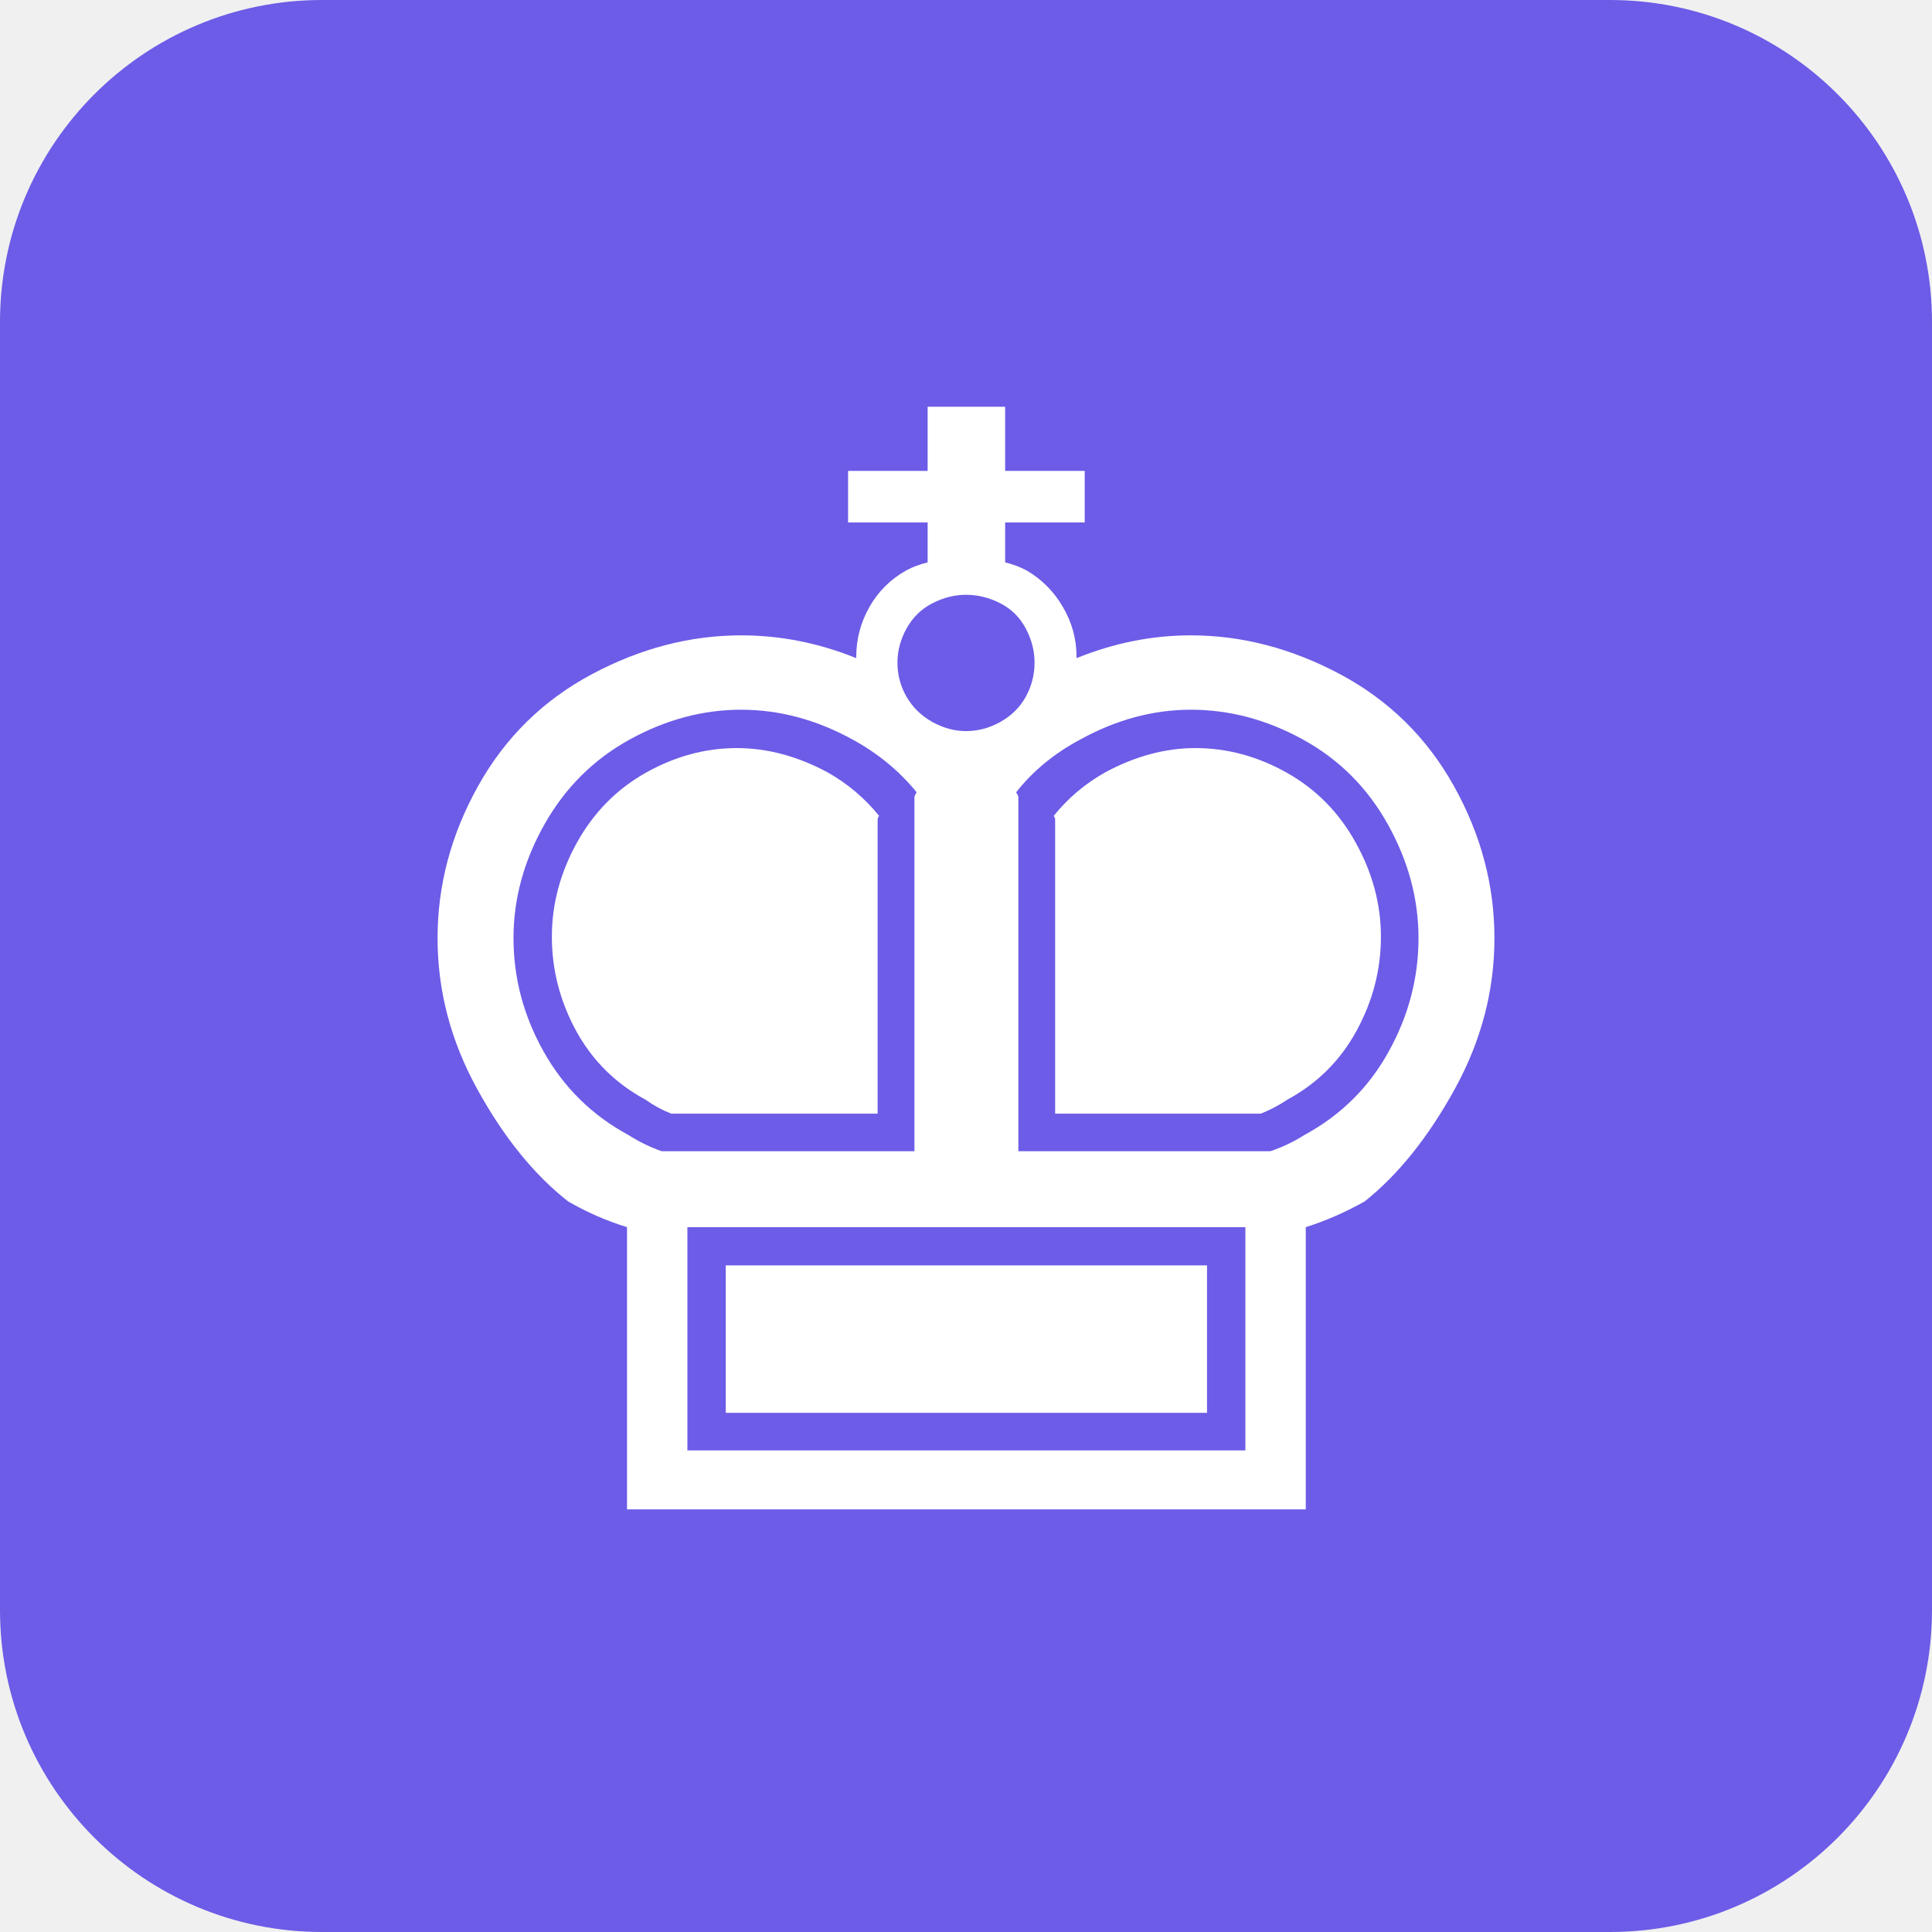
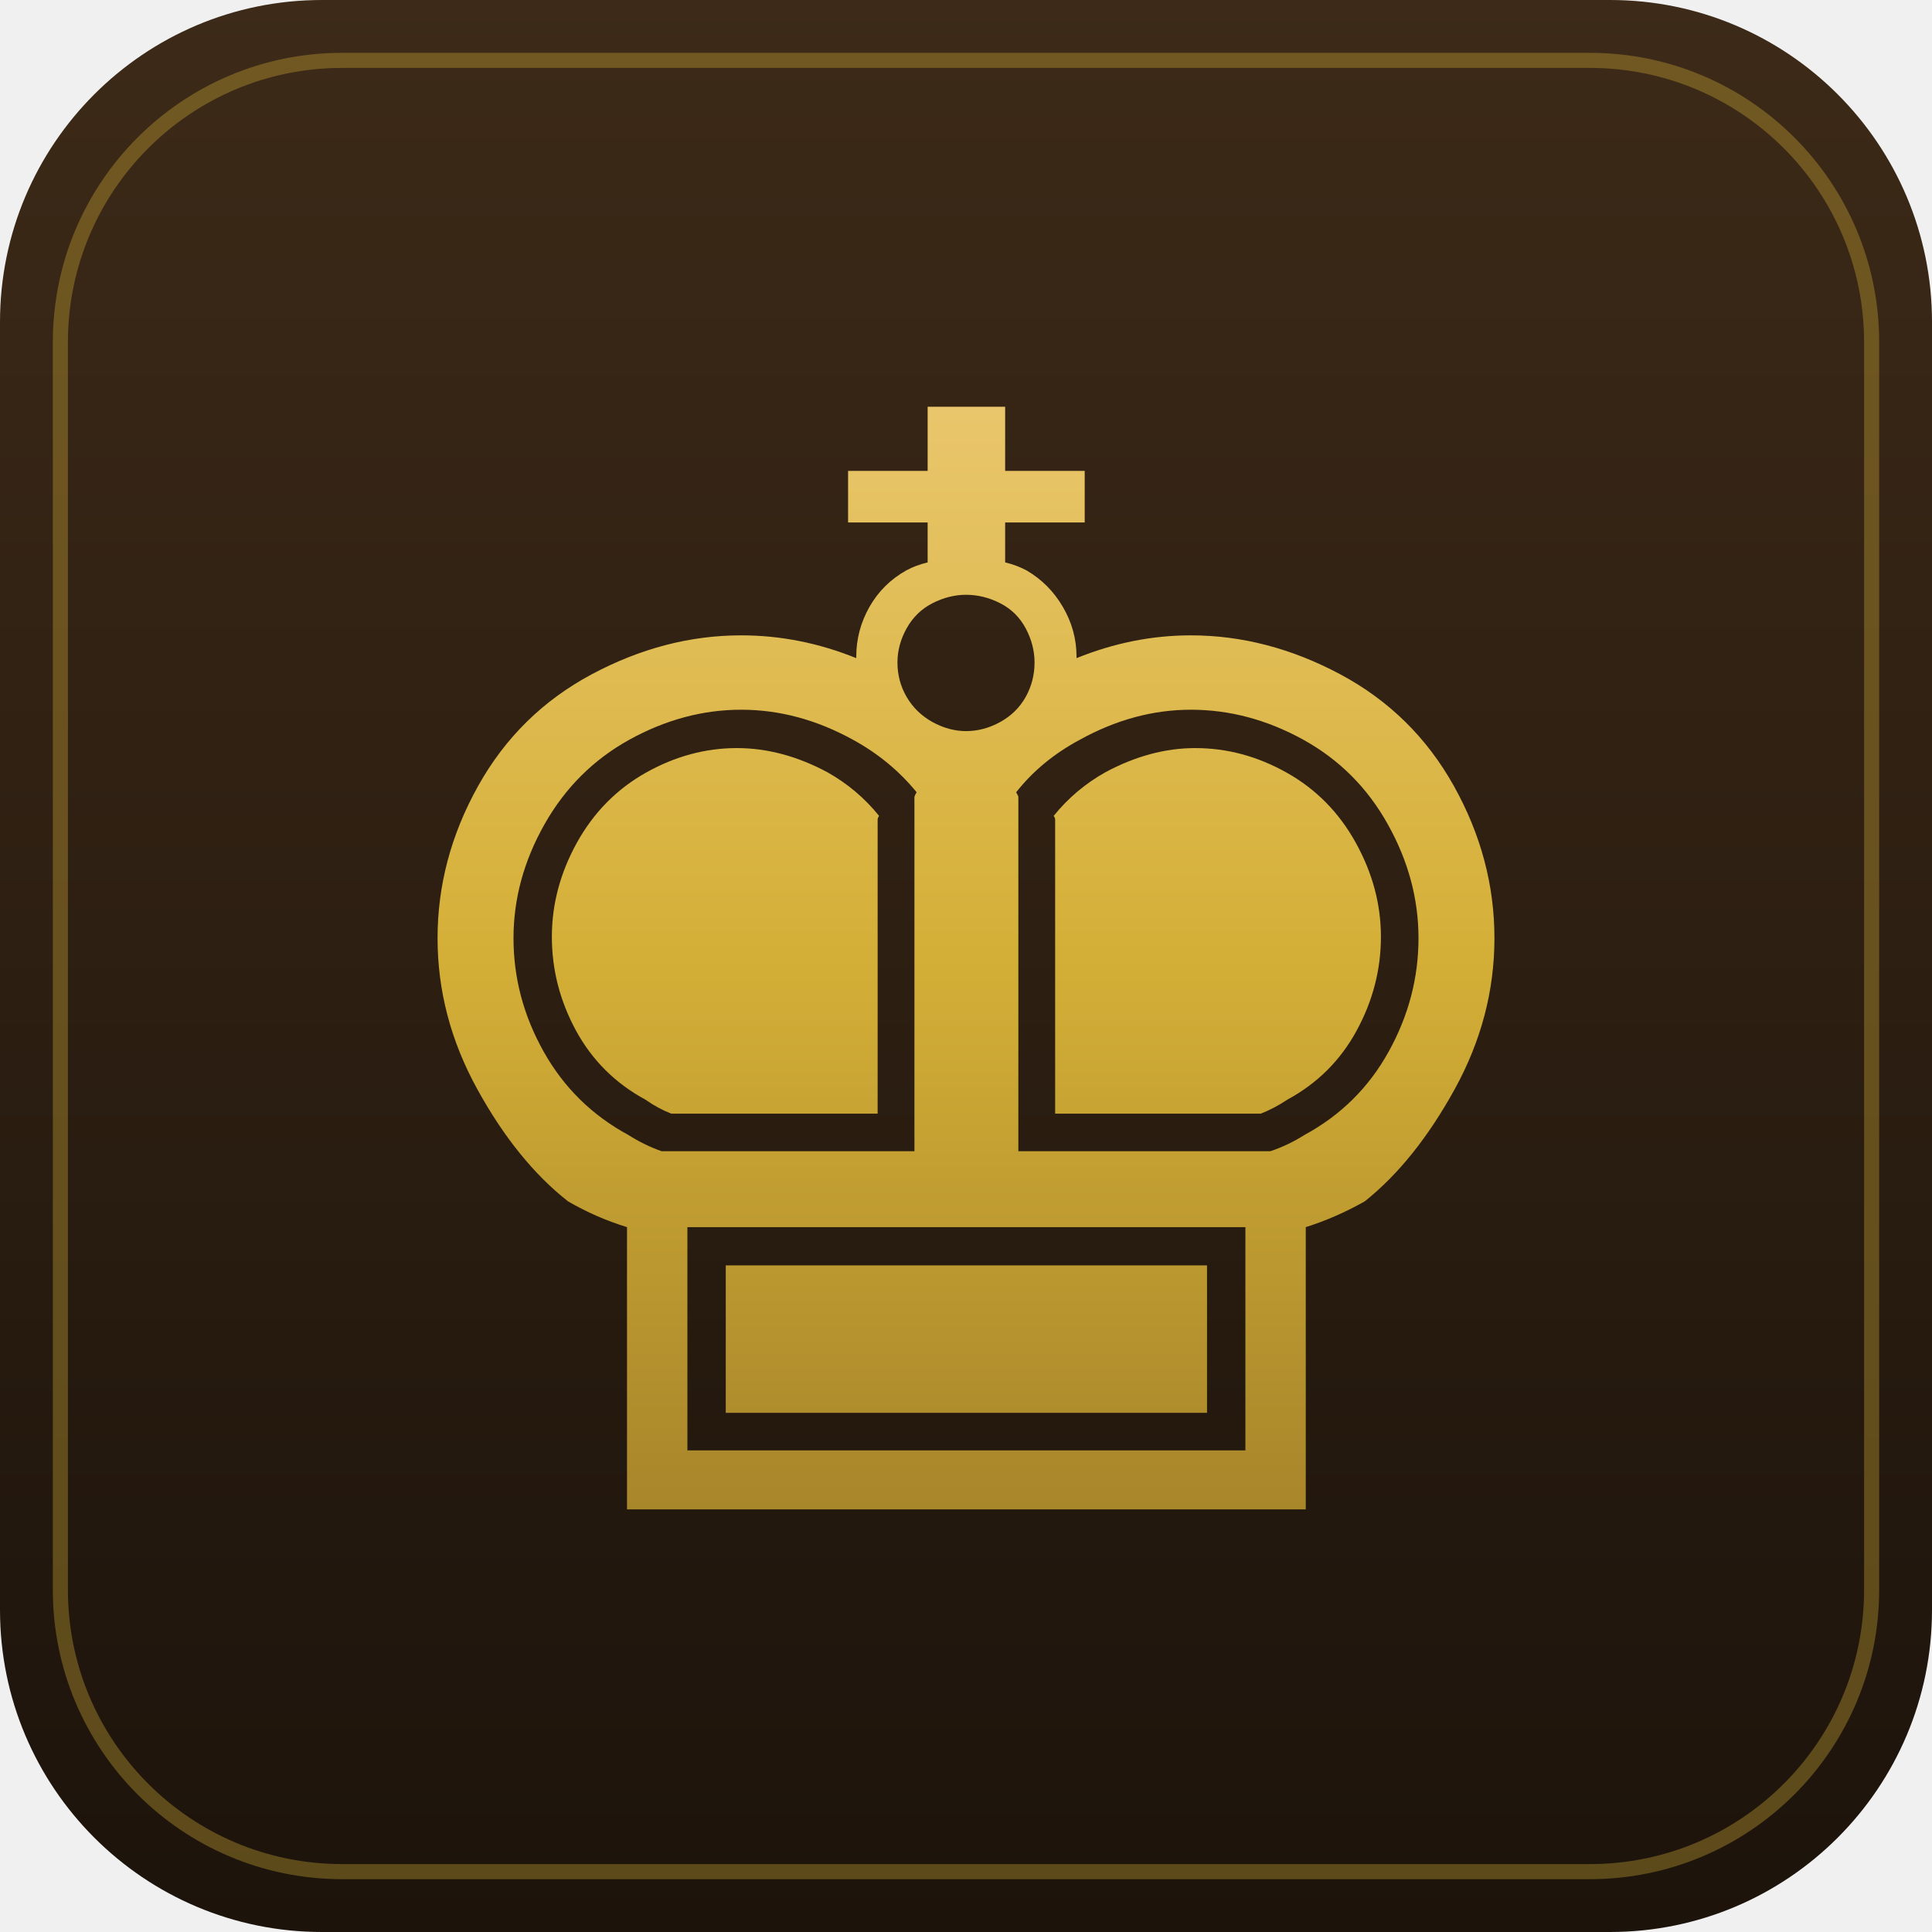
<svg xmlns="http://www.w3.org/2000/svg" viewBox="0 0 192 192">
-   <rect width="192" height="192" rx="32" fill="#6c5ce7" />
-   <text x="96" y="150" text-anchor="middle" font-size="150" fill="#ffffff" font-family="'Segoe UI Symbol', 'Apple Symbols', 'Noto Sans Symbols', sans-serif">♚</text>
+   <defs>
+     <linearGradient id="bg" x1="0" y1="0" x2="0" y2="1">
+       <stop offset="0" stop-color="#3d2a18" />
+       <stop offset="1" stop-color="#1c130b" />
+     </linearGradient>
+     <linearGradient id="gold" x1="0" y1="0" x2="0" y2="1">
+       <stop offset="0" stop-color="#e9c66b" />
+       <stop offset="0.5" stop-color="#d4af37" />
+       <stop offset="1" stop-color="#a8862a" />
+     </linearGradient>
+   </defs>
+   <rect width="192" height="192" rx="32" fill="url(#bg)" />
+   <rect x="6" y="6" width="180" height="180" rx="28" fill="none" stroke="#d4af37" stroke-opacity="0.35" stroke-width="1.5" />
+   <text x="96" y="150" text-anchor="middle" font-size="150" fill="url(#gold)" font-family="'Segoe UI Symbol', 'Apple Symbols', 'Noto Sans Symbols', sans-serif">♚</text>
</svg>
